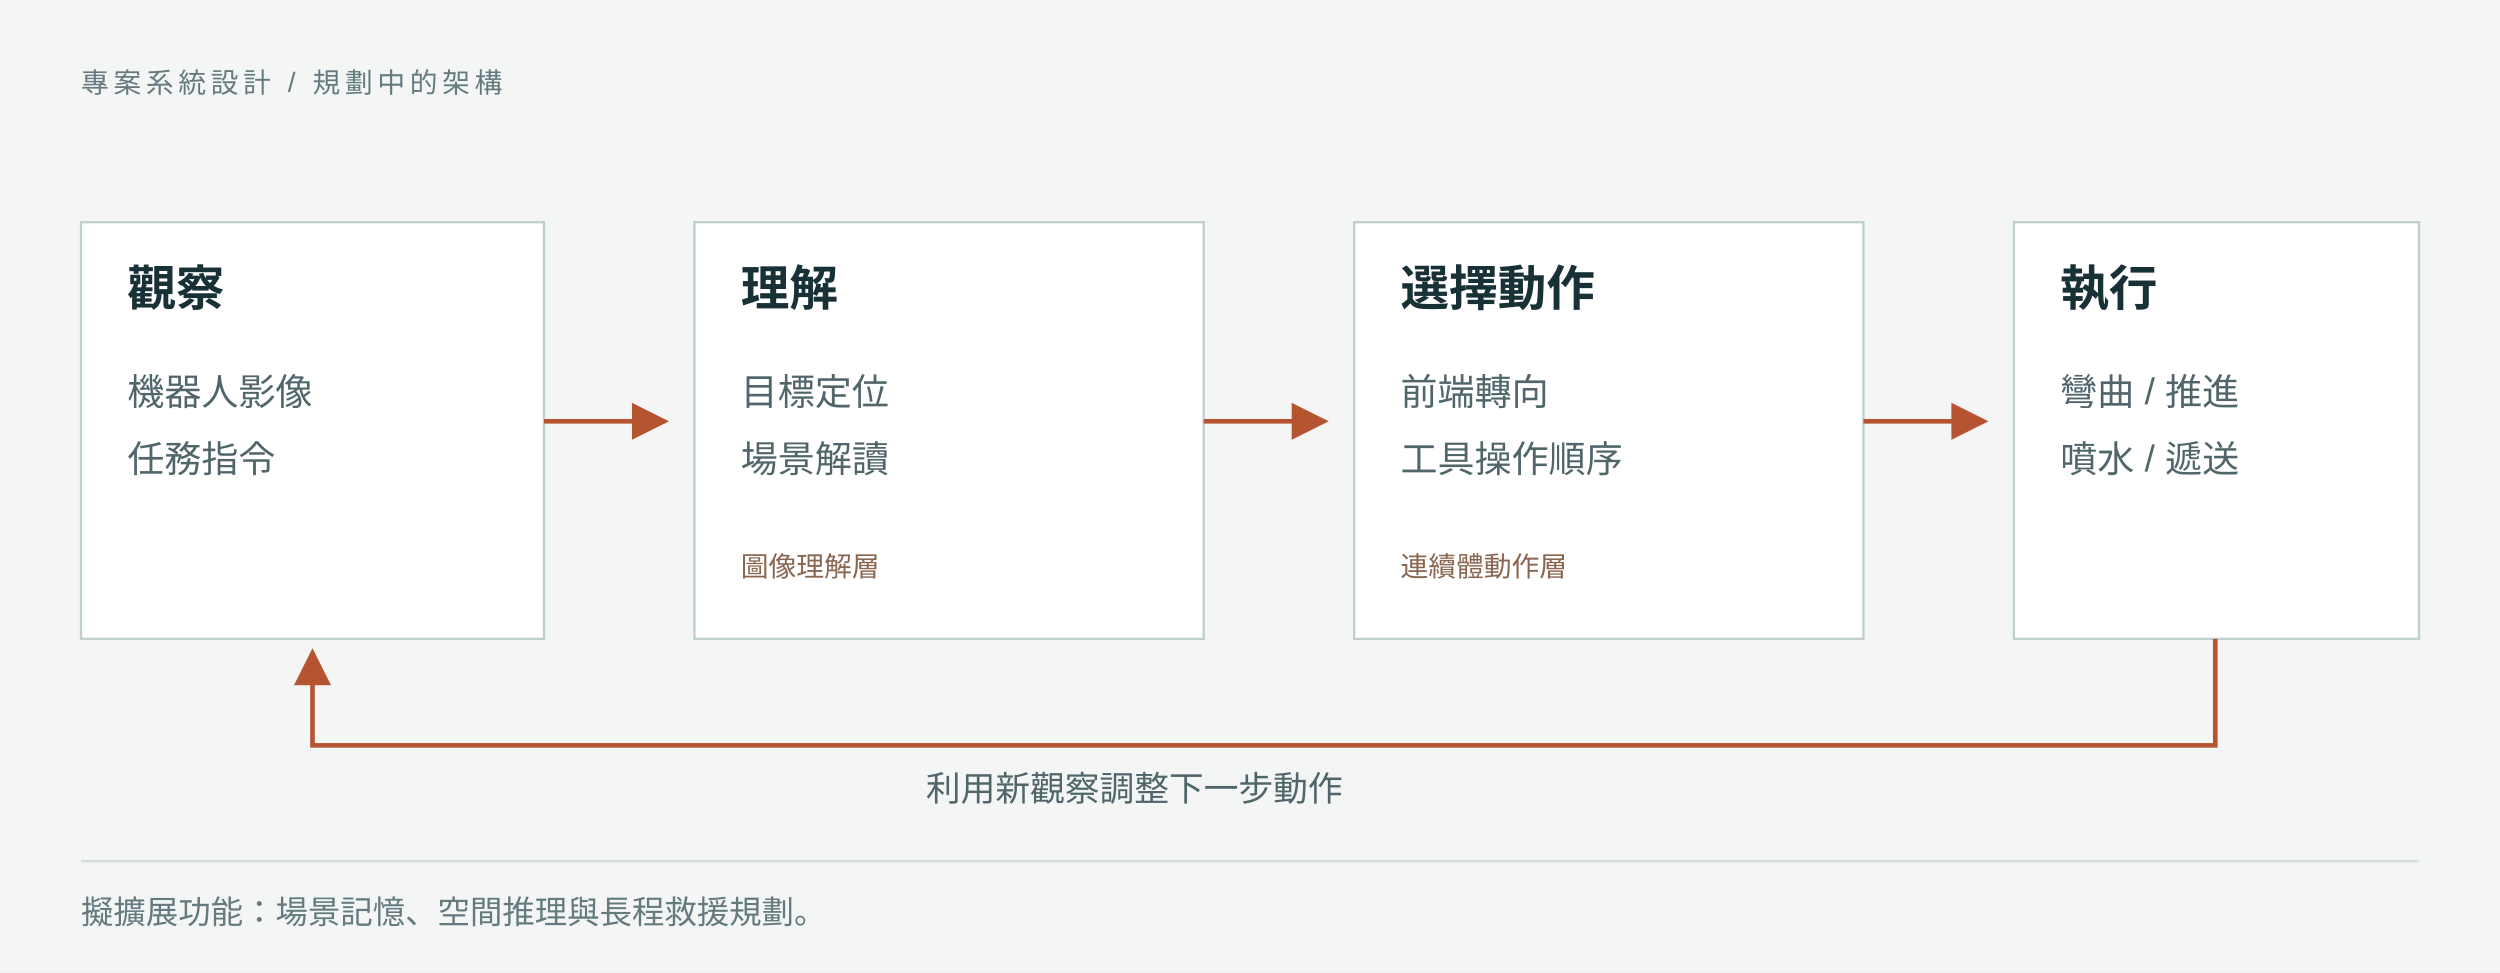
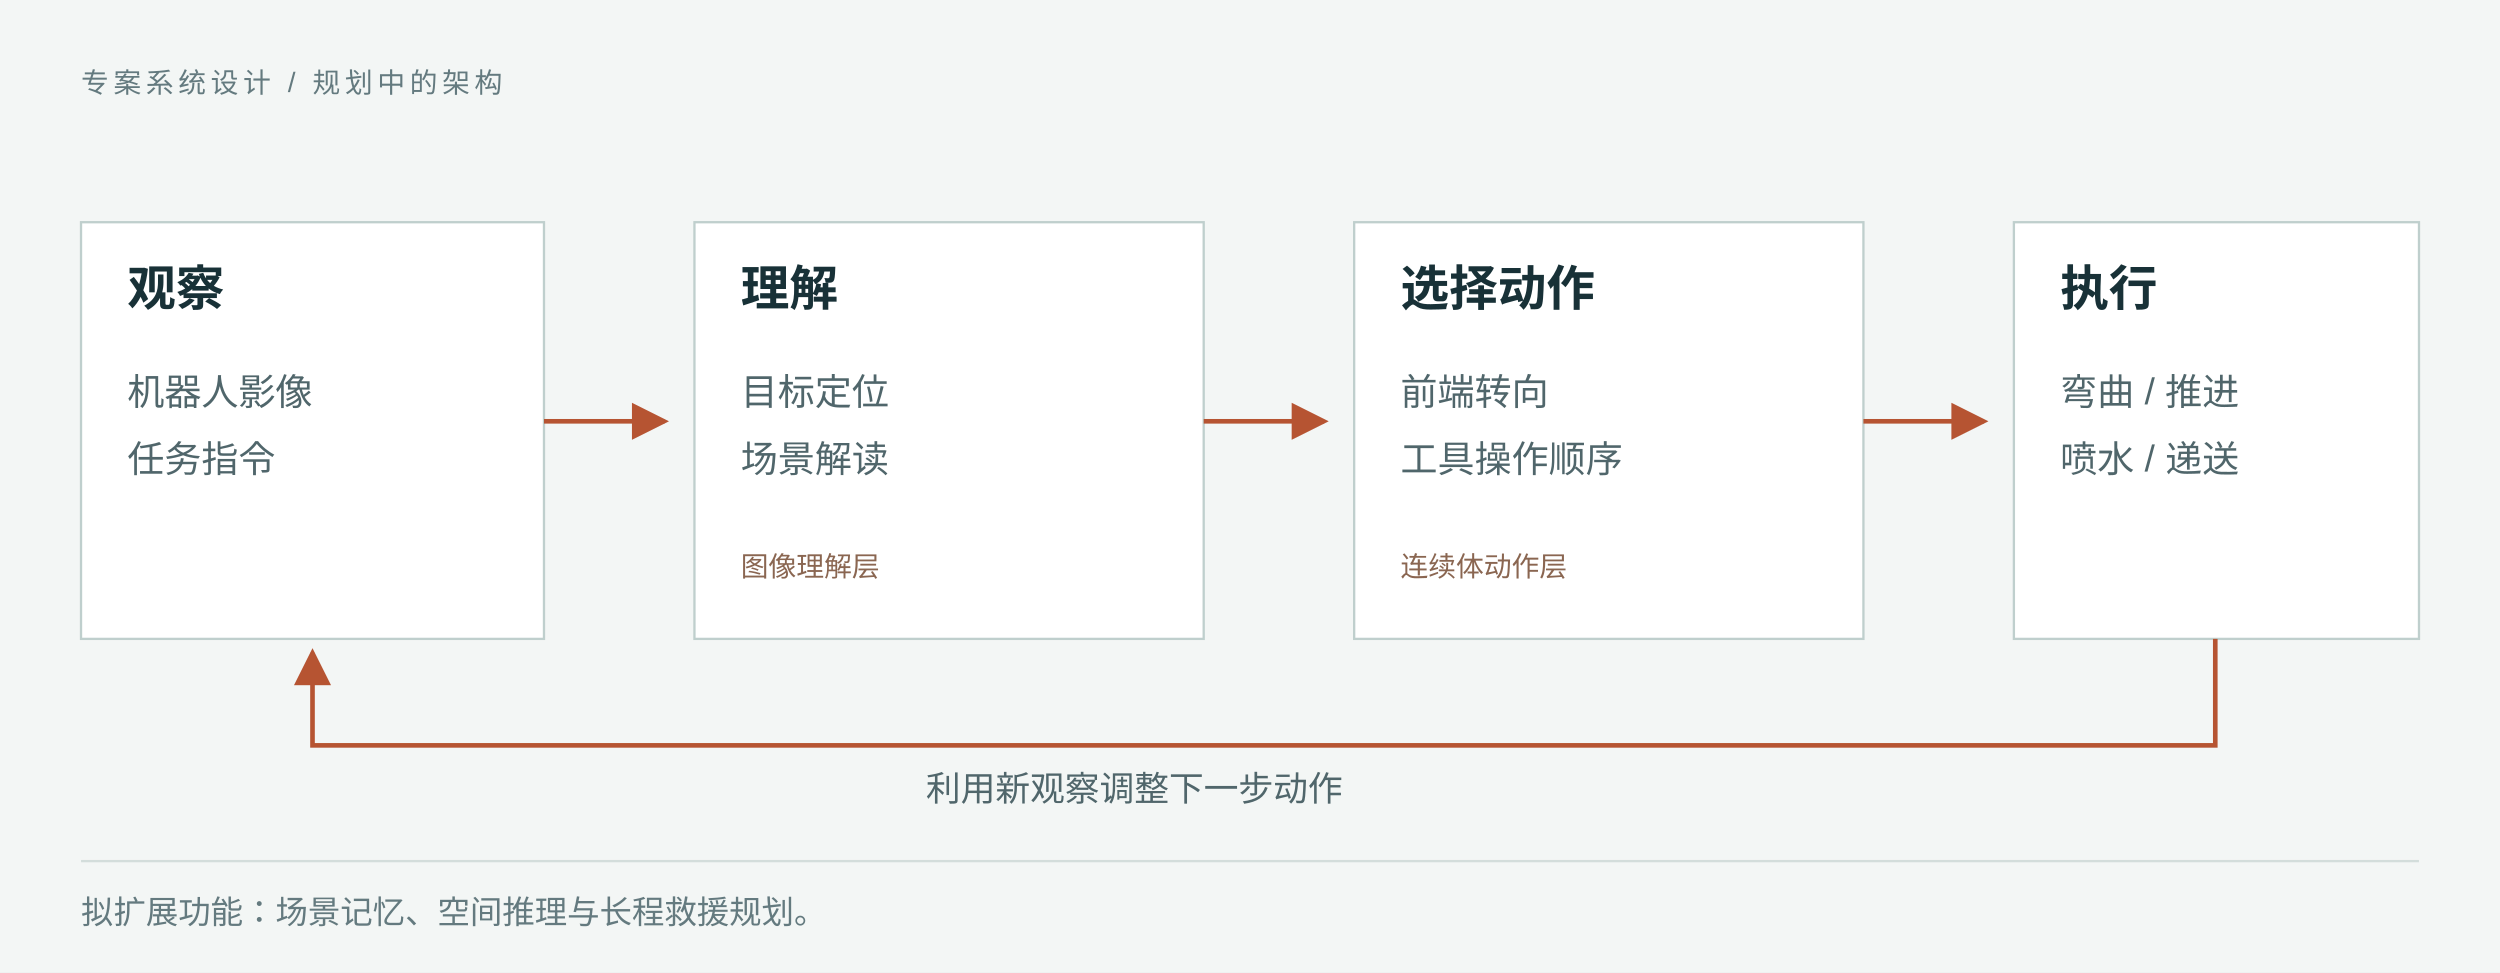
<svg xmlns="http://www.w3.org/2000/svg" width="1080" height="420" viewBox="0 0 1080 420" role="img" aria-labelledby="title desc">
  <defs>
    <marker id="arrow" markerWidth="8" markerHeight="8" refX="7" refY="4" orient="auto">
      <path d="M0 0L8 4L0 8" fill="#b65432" />
    </marker>
  </defs>
  <rect width="1080" height="420" fill="#f3f6f5" />
  <g font-family="Arial,sans-serif">
-     <text x="35" y="40" font-size="12" letter-spacing="2" fill="#647a7f">專案系統設計 / 規劃中的架構</text>
+     <text x="35" y="40" font-size="12" letter-spacing="2" fill="#647a7f">专案系统设计 / 规划中的架构</text>
    <g fill="#fff" stroke="#bfcfcd">
      <rect x="35" y="96" width="200" height="180" />
      <rect x="300" y="96" width="220" height="180" />
      <rect x="585" y="96" width="220" height="180" />
      <rect x="870" y="96" width="175" height="180" />
    </g>
    <g fill="#183137" font-size="21" font-weight="bold">
-       <text x="55" y="132">觀察</text>
+       <text x="55" y="132">观察</text>
      <text x="320" y="132">理解</text>
-       <text x="605" y="132">選擇動作</text>
-       <text x="890" y="132">執行</text>
+       <text x="605" y="132">选择动作</text>
+       <text x="890" y="132">执行</text>
    </g>
    <g fill="#50666b" font-size="16">
-       <text x="55" y="175">機器人影像</text>
-       <text x="55" y="204">任務指令</text>
-       <text x="320" y="175">目標定位</text>
-       <text x="320" y="204">場景解讀</text>
-       <text x="605" y="175">前端轉向</text>
-       <text x="605" y="204">工具操作順序</text>
-       <text x="890" y="175">彎曲 / 推進</text>
-       <text x="890" y="204">噴水 / 遞送</text>
+       <text x="55" y="175">机器人影像</text>
+       <text x="55" y="204">任务指令</text>
+       <text x="320" y="175">目标定位</text>
+       <text x="320" y="204">场景解读</text>
+       <text x="605" y="175">前端转向</text>
+       <text x="605" y="204">工具操作顺序</text>
+       <text x="890" y="175">弯曲 / 推进</text>
+       <text x="890" y="204">喷水 / 递送</text>
    </g>
    <g fill="#8a6651" font-size="12">
-       <text x="320" y="249">圖像理解層</text>
-       <text x="605" y="249">連續體動作層</text>
+       <text x="320" y="249">图像理解层</text>
+       <text x="605" y="249">连续体动作层</text>
    </g>
    <g stroke="#b65432" stroke-width="2" fill="none" marker-end="url(#arrow)">
      <path d="M235 182H287" />
      <path d="M520 182H572" />
      <path d="M805 182H857" />
      <path d="M957 276V322H135V282" />
    </g>
-     <text x="400" y="346" font-size="15" fill="#50666b">利用新觀察調整下一步動作</text>
+     <text x="400" y="346" font-size="15" fill="#50666b">利用新观察调整下一步动作</text>
    <path d="M35 372H1045" stroke="#d3dddb" />
-     <text x="35" y="399" font-size="14" fill="#647a7f">擬擴展功能：場景記憶、空間推理與長程救援規劃。</text>
+     <text x="35" y="399" font-size="14" fill="#647a7f">拟扩展功能：场景记忆、空间推理与长程救援规划。</text>
  </g>
</svg>
